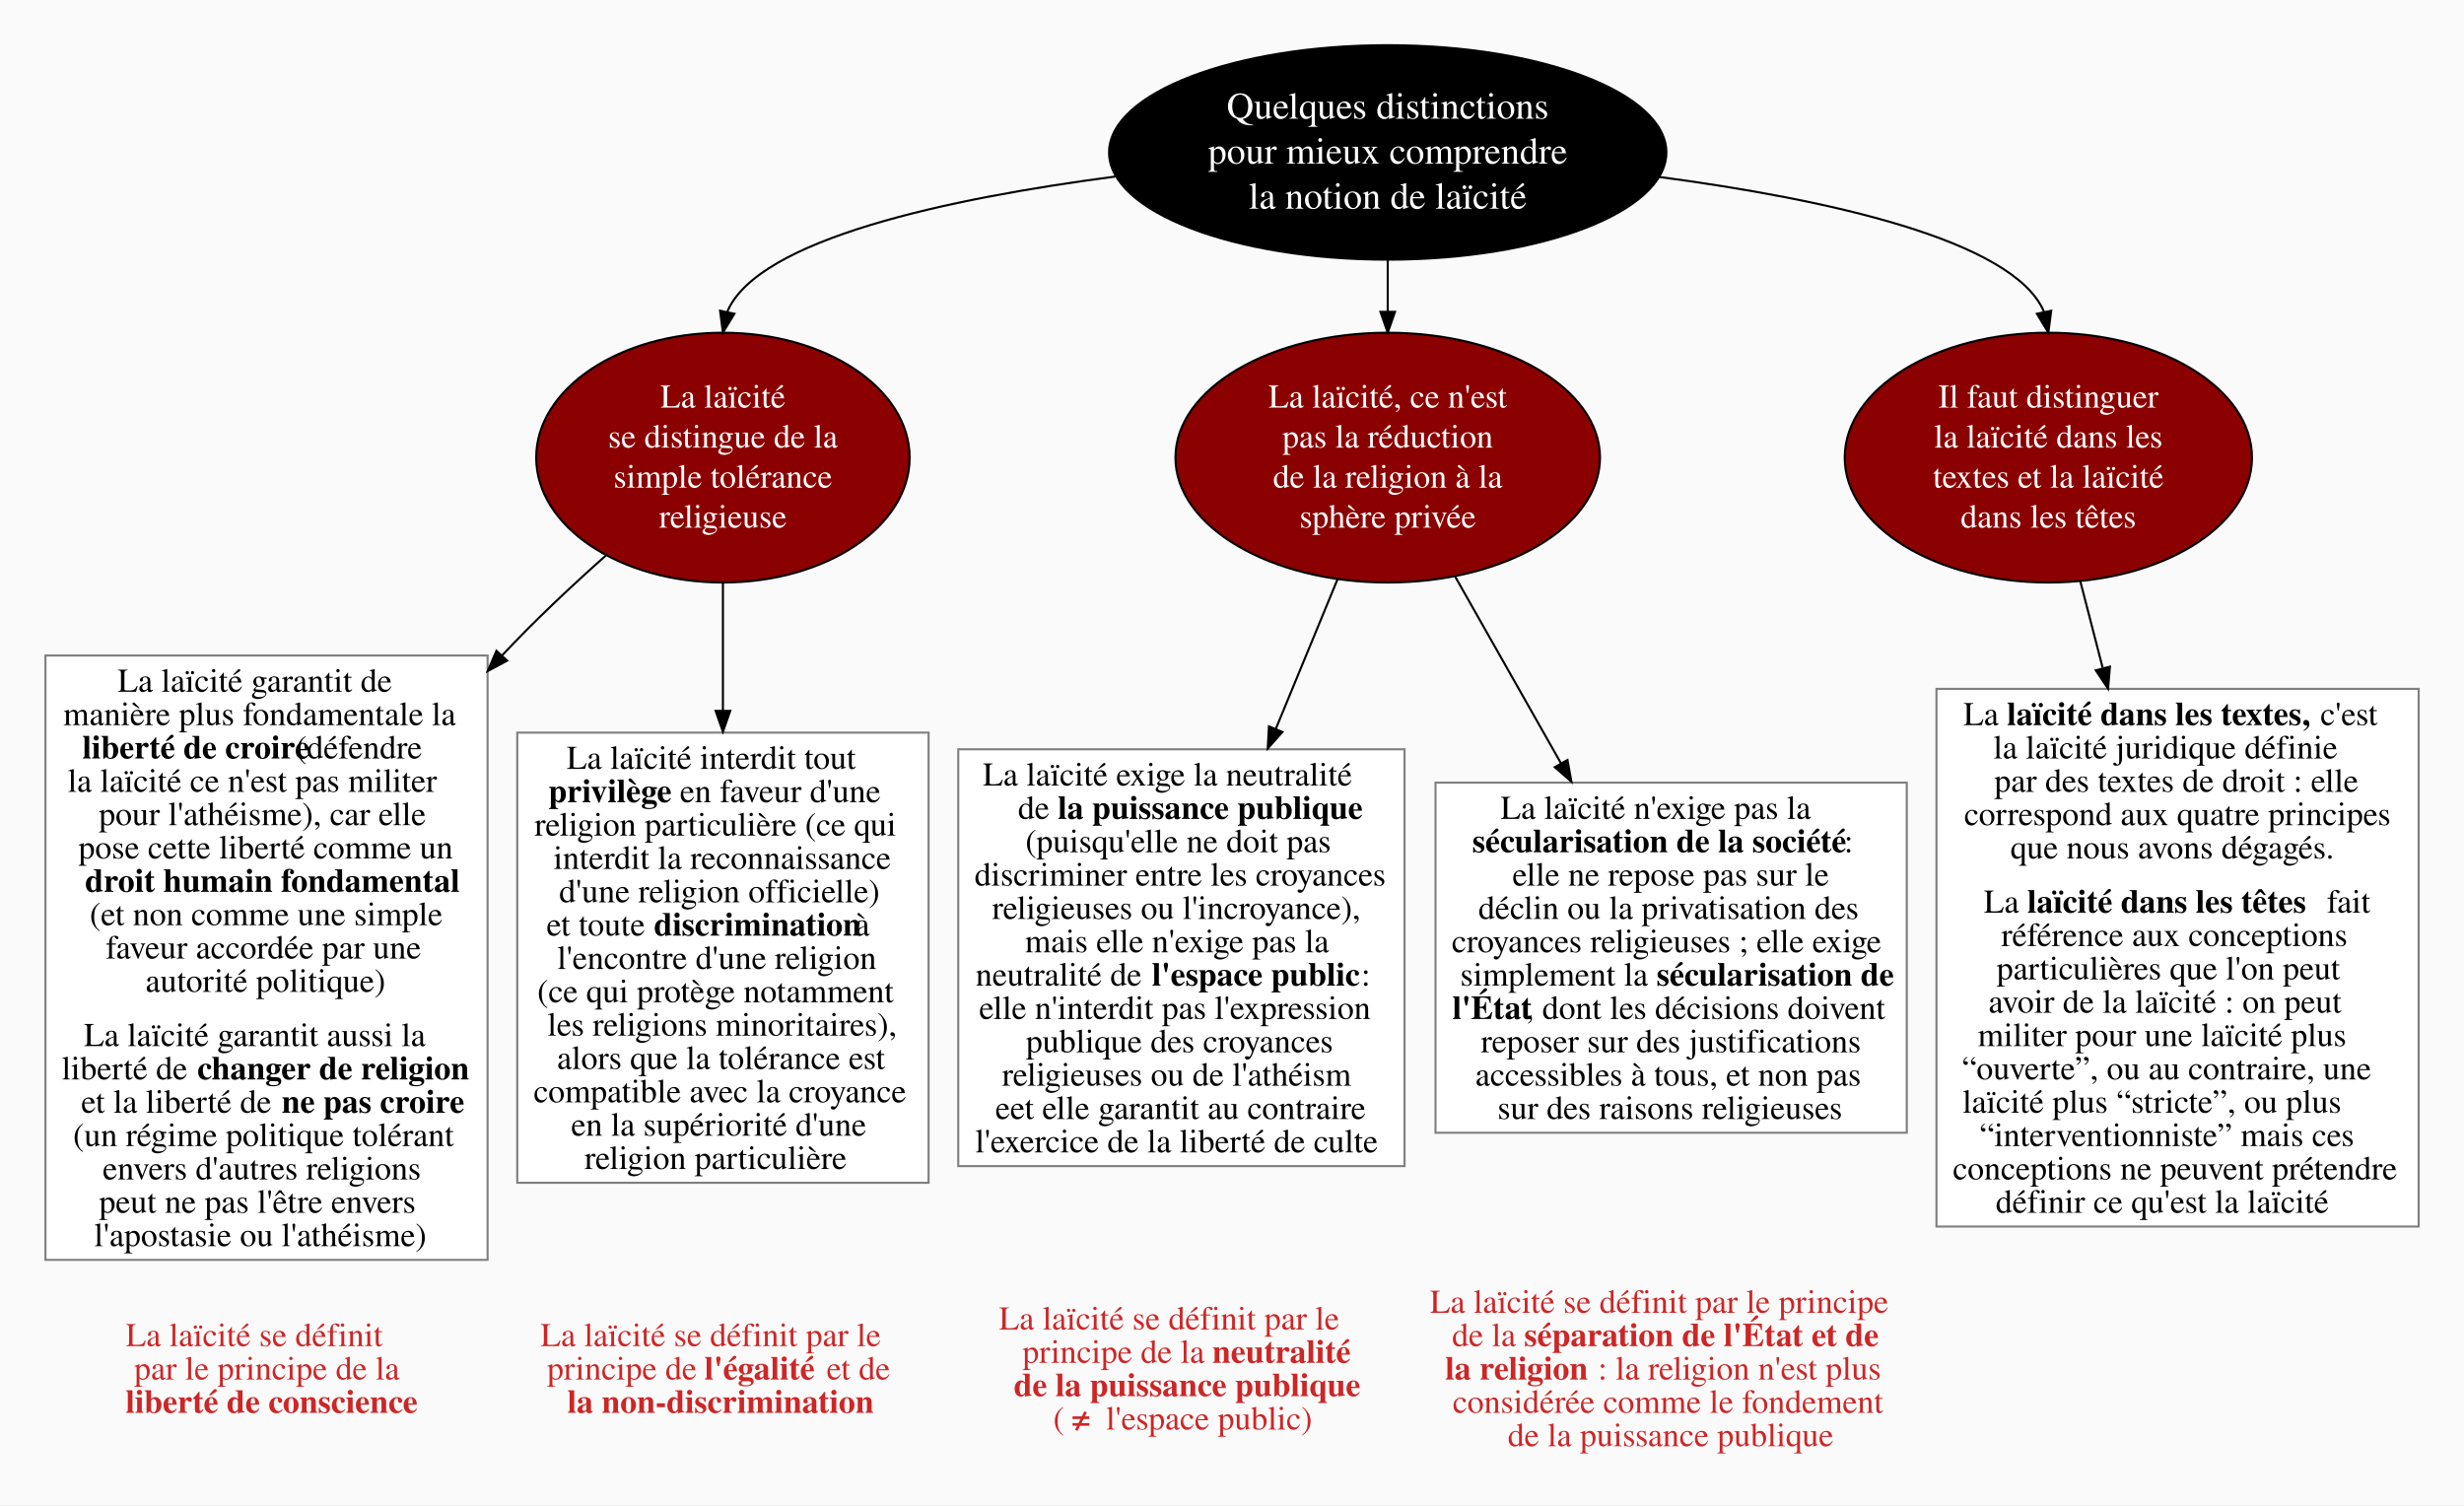
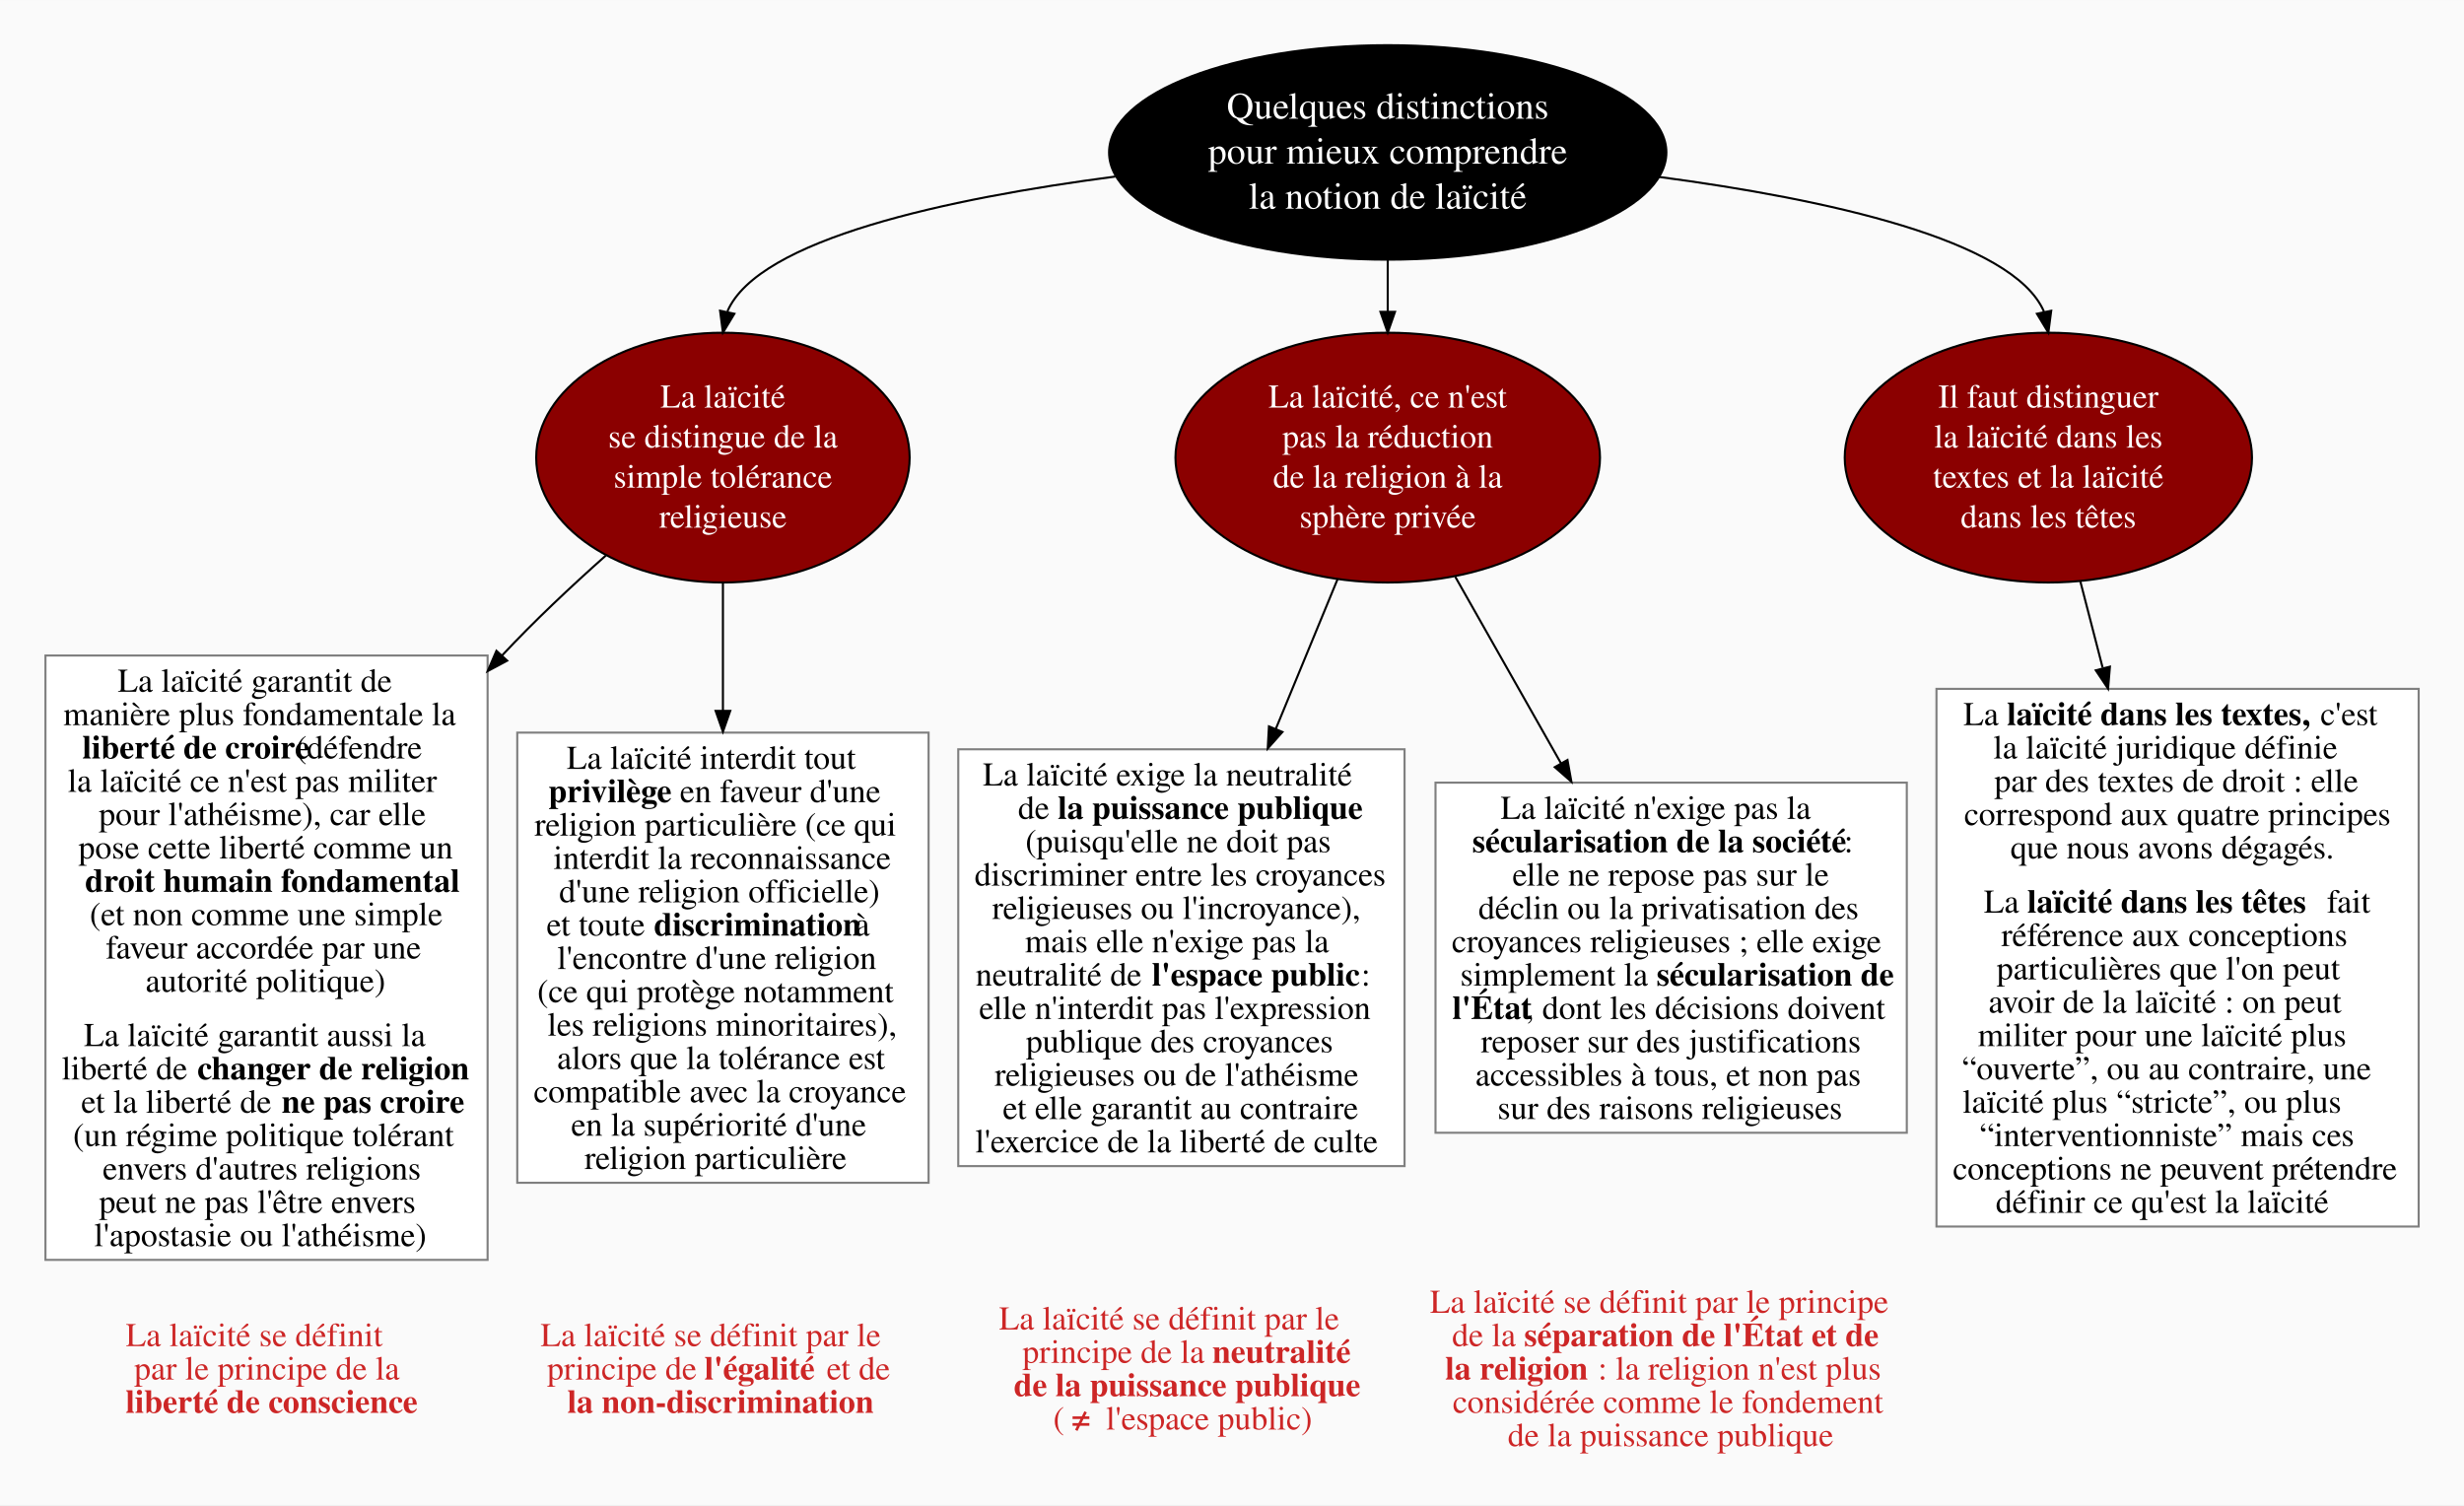
<svg xmlns="http://www.w3.org/2000/svg" width="1182pt" height="722pt" viewBox="0.00 0.00 1182.33 722.08">
  <g id="graph0" class="graph" transform="scale(1 1) rotate(0) translate(21.6 700.4801)">
    <polygon fill="#fafafa" stroke="transparent" points="-21.6,21.6 -21.6,-700.48 1160.732,-700.48 1160.732,21.6 -21.6,21.6" />
    <g id="node1" class="node">
      <ellipse fill="#000000" stroke="#000000" cx="644.29" cy="-627.403" rx="133.707" ry="51.455" />
      <text text-anchor="middle" x="644.29" y="-643.603" font-family="Times,serif" font-size="18.00" fill="#ffffff">Quelques distinctions</text>
      <text text-anchor="middle" x="644.29" y="-622.003" font-family="Times,serif" font-size="18.00" fill="#ffffff">pour mieux comprendre</text>
      <text text-anchor="middle" x="644.29" y="-600.403" font-family="Times,serif" font-size="18.00" fill="#ffffff">la notion de laïcité</text>
    </g>
    <g id="node2" class="node">
      <ellipse fill="#8b0000" stroke="#000000" cx="325.29" cy="-480.963" rx="89.596" ry="59.925" />
      <text text-anchor="middle" x="325.29" y="-504.963" font-family="Times,serif" font-size="16.00" fill="#ffffff">La laïcité</text>
      <text text-anchor="middle" x="325.29" y="-485.763" font-family="Times,serif" font-size="16.00" fill="#ffffff">se distingue de la</text>
      <text text-anchor="middle" x="325.29" y="-466.563" font-family="Times,serif" font-size="16.00" fill="#ffffff">simple tolérance</text>
      <text text-anchor="middle" x="325.29" y="-447.363" font-family="Times,serif" font-size="16.00" fill="#ffffff">religieuse</text>
    </g>
    <g id="edge1" class="edge">
      <path fill="none" stroke="#000000" d="M513.62,-615.832C433.094,-605.275 342.428,-585.831 327.439,-551.124" />
      <polygon fill="#000000" stroke="#000000" points="330.777,-549.989 325.29,-540.925 323.927,-551.432 330.777,-549.989" />
    </g>
    <g id="node3" class="node">
      <ellipse fill="#8b0000" stroke="#000000" cx="644.29" cy="-480.963" rx="101.857" ry="59.925" />
      <text text-anchor="middle" x="644.29" y="-504.963" font-family="Times,serif" font-size="16.00" fill="#ffffff">La laïcité, ce n'est</text>
      <text text-anchor="middle" x="644.29" y="-485.763" font-family="Times,serif" font-size="16.00" fill="#ffffff">pas la réduction</text>
      <text text-anchor="middle" x="644.29" y="-466.563" font-family="Times,serif" font-size="16.00" fill="#ffffff">de la religion à la</text>
      <text text-anchor="middle" x="644.29" y="-447.363" font-family="Times,serif" font-size="16.00" fill="#ffffff">sphère privée</text>
    </g>
    <g id="edge2" class="edge">
      <path fill="none" stroke="#000000" d="M644.29,-575.73C644.29,-567.672 644.29,-559.306 644.29,-551.134" />
      <polygon fill="#000000" stroke="#000000" points="647.79,-550.925 644.29,-540.925 640.79,-550.925 647.79,-550.925" />
    </g>
    <g id="node4" class="node">
      <ellipse fill="#8b0000" stroke="#000000" cx="961.29" cy="-480.963" rx="97.709" ry="59.925" />
      <text text-anchor="middle" x="961.29" y="-504.963" font-family="Times,serif" font-size="16.00" fill="#ffffff">Il faut distinguer</text>
      <text text-anchor="middle" x="961.29" y="-485.763" font-family="Times,serif" font-size="16.00" fill="#ffffff">la laïcité dans les</text>
      <text text-anchor="middle" x="961.29" y="-466.563" font-family="Times,serif" font-size="16.00" fill="#ffffff">textes et la laïcité</text>
      <text text-anchor="middle" x="961.29" y="-447.363" font-family="Times,serif" font-size="16.00" fill="#ffffff">dans les têtes</text>
    </g>
    <g id="edge3" class="edge">
      <path fill="none" stroke="#000000" d="M774.598,-615.632C854.517,-604.994 944.317,-585.524 959.161,-551.051" />
      <polygon fill="#000000" stroke="#000000" points="962.657,-551.432 961.29,-540.925 955.807,-549.991 962.657,-551.432" />
    </g>
    <g id="node5" class="node">
      <polygon fill="#ffffff" stroke="#7f7f7f" points="212.369,-386 .21,-386 .21,-96 212.369,-96 212.369,-386" />
      <text text-anchor="start" x="34.88" y="-368.6" font-family="Times,serif" font-size="16.00" fill="#000000">La laïcité garantit de</text>
      <text text-anchor="start" x="8.768" y="-352.6" font-family="Times,serif" font-size="16.00" fill="#000000">manière plus fondamentale la</text>
      <text text-anchor="start" x="17.906" y="-336.6" font-family="Times,serif" font-weight="bold" font-size="16.00" fill="#000000">liberté de croire</text>
      <text text-anchor="start" x="120.285" y="-336.6" font-family="Times,serif" font-size="16.00" fill="#000000">   (défendre</text>
      <text text-anchor="start" x="10.886" y="-320.6" font-family="Times,serif" font-size="16.00" fill="#000000">la laïcité ce n'est pas militer</text>
      <text text-anchor="start" x="25.777" y="-304.6" font-family="Times,serif" font-size="16.00" fill="#000000">pour l'athéisme), car elle</text>
      <text text-anchor="start" x="15.992" y="-288.6" font-family="Times,serif" font-size="16.00" fill="#000000">pose cette liberté comme un</text>
      <text text-anchor="start" x="19.196" y="-272.6" font-family="Times,serif" font-weight="bold" font-size="16.00" fill="#000000">droit humain fondamental</text>
      <text text-anchor="start" x="185.383" y="-272.6" font-family="Times,serif" font-size="16.00" fill="#000000">  </text>
      <text text-anchor="start" x="21.42" y="-256.6" font-family="Times,serif" font-size="16.00" fill="#000000">(et non comme une simple</text>
      <text text-anchor="start" x="29.125" y="-240.6" font-family="Times,serif" font-size="16.00" fill="#000000">faveur accordée par une</text>
      <text text-anchor="start" x="48.196" y="-224.6" font-family="Times,serif" font-size="16.00" fill="#000000">autorité politique)</text>
      <text text-anchor="start" x="18.66" y="-198.6" font-family="Times,serif" font-size="16.00" fill="#000000">La laïcité garantit aussi la</text>
      <text text-anchor="start" x="8" y="-182.6" font-family="Times,serif" font-size="16.00" fill="#000000">liberté de </text>
      <text text-anchor="start" x="73.075" y="-182.6" font-family="Times,serif" font-weight="bold" font-size="16.00" fill="#000000">changer de religion</text>
      <text text-anchor="start" x="196.579" y="-182.6" font-family="Times,serif" font-size="16.00" fill="#000000">  </text>
      <text text-anchor="start" x="17.338" y="-166.6" font-family="Times,serif" font-size="16.00" fill="#000000">et la liberté de </text>
      <text text-anchor="start" x="113.51" y="-166.6" font-family="Times,serif" font-weight="bold" font-size="16.00" fill="#000000">ne pas croire</text>
      <text text-anchor="start" x="13.433" y="-150.6" font-family="Times,serif" font-size="16.00" fill="#000000">(un régime politique tolérant</text>
      <text text-anchor="start" x="27.654" y="-134.6" font-family="Times,serif" font-size="16.00" fill="#000000">envers d'autres religions</text>
      <text text-anchor="start" x="25.886" y="-118.6" font-family="Times,serif" font-size="16.00" fill="#000000">peut ne pas l'être envers</text>
      <text text-anchor="start" x="23.546" y="-102.6" font-family="Times,serif" font-size="16.00" fill="#000000">l'apostasie ou l'athéisme)</text>
    </g>
    <g id="edge4" class="edge">
      <path fill="none" stroke="#000000" d="M269.072,-433.948C252.464,-419.184 234.634,-402.434 219.29,-386 219.147,-385.847 219.004,-385.694 218.861,-385.54" />
      <polygon fill="#000000" stroke="#000000" points="221.766,-383.53 212.425,-378.531 216.61,-388.264 221.766,-383.53" />
    </g>
    <g id="node6" class="node">
      <polygon fill="#ffffff" stroke="#7f7f7f" points="423.975,-349 226.605,-349 226.605,-133 423.975,-133 423.975,-349" />
      <text text-anchor="start" x="250.313" y="-331.6" font-family="Times,serif" font-size="16.00" fill="#000000">La laïcité interdit tout</text>
      <text text-anchor="start" x="241.548" y="-315.6" font-family="Times,serif" font-weight="bold" font-size="16.00" fill="#000000">privilège</text>
      <text text-anchor="start" x="304.642" y="-315.6" font-family="Times,serif" font-size="16.00" fill="#000000"> en faveur d'une</text>
      <text text-anchor="start" x="234.881" y="-299.6" font-family="Times,serif" font-size="16.00" fill="#000000">religion particulière (ce qui</text>
      <text text-anchor="start" x="243.992" y="-283.6" font-family="Times,serif" font-size="16.00" fill="#000000">interdit la reconnaissance</text>
      <text text-anchor="start" x="246.655" y="-267.6" font-family="Times,serif" font-size="16.00" fill="#000000">d'une religion officielle)</text>
      <text text-anchor="start" x="240.638" y="-251.6" font-family="Times,serif" font-size="16.00" fill="#000000">et toute </text>
      <text text-anchor="start" x="292.182" y="-251.6" font-family="Times,serif" font-weight="bold" font-size="16.00" fill="#000000">discrimination </text>
      <text text-anchor="start" x="388.614" y="-251.6" font-family="Times,serif" font-size="16.00" fill="#000000">   à</text>
      <text text-anchor="start" x="245.765" y="-235.6" font-family="Times,serif" font-size="16.00" fill="#000000">l'encontre d'une religion</text>
      <text text-anchor="start" x="236.205" y="-219.6" font-family="Times,serif" font-size="16.00" fill="#000000">(ce qui protège notamment</text>
      <text text-anchor="start" x="241.09" y="-203.6" font-family="Times,serif" font-size="16.00" fill="#000000">les religions minoritaires),</text>
      <text text-anchor="start" x="245.664" y="-187.6" font-family="Times,serif" font-size="16.00" fill="#000000">alors que la tolérance est</text>
      <text text-anchor="start" x="234.447" y="-171.6" font-family="Times,serif" font-size="16.00" fill="#000000">compatible avec la croyance</text>
      <text text-anchor="start" x="252.438" y="-155.6" font-family="Times,serif" font-size="16.00" fill="#000000">en la supériorité d'une</text>
      <text text-anchor="start" x="258.87" y="-139.6" font-family="Times,serif" font-size="16.00" fill="#000000">religion particulière</text>
    </g>
    <g id="edge5" class="edge">
      <path fill="none" stroke="#000000" d="M325.29,-420.72C325.29,-402.023 325.29,-380.728 325.29,-359.495" />
      <polygon fill="#000000" stroke="#000000" points="328.79,-359.422 325.29,-349.422 321.79,-359.422 328.79,-359.422" />
    </g>
    <g id="node7" class="node">
      <polygon fill="#ffffff" stroke="#7f7f7f" points="652.363,-341 438.216,-341 438.216,-141 652.363,-141 652.363,-341" />
      <text text-anchor="start" x="450.006" y="-323.6" font-family="Times,serif" font-size="16.00" fill="#000000">La laïcité exige la neutralité</text>
      <text text-anchor="start" x="466.867" y="-307.6" font-family="Times,serif" font-size="16.00" fill="#000000">de </text>
      <text text-anchor="start" x="485.97" y="-307.6" font-family="Times,serif" font-weight="bold" font-size="16.00" fill="#000000">la puissance publique</text>
      <text text-anchor="start" x="470.42" y="-291.6" font-family="Times,serif" font-size="16.00" fill="#000000">(puisqu'elle ne doit pas</text>
      <text text-anchor="start" x="446.003" y="-275.6" font-family="Times,serif" font-size="16.00" fill="#000000">discriminer entre les croyances</text>
      <text text-anchor="start" x="454.44" y="-259.6" font-family="Times,serif" font-size="16.00" fill="#000000">religieuses ou l'incroyance),</text>
      <text text-anchor="start" x="470.206" y="-243.6" font-family="Times,serif" font-size="16.00" fill="#000000">mais elle n'exige pas la</text>
      <text text-anchor="start" x="446.554" y="-227.6" font-family="Times,serif" font-size="16.00" fill="#000000">neutralité de </text>
      <text text-anchor="start" x="531.178" y="-227.6" font-family="Times,serif" font-weight="bold" font-size="16.00" fill="#000000">l'espace public </text>
      <text text-anchor="start" x="631.578" y="-227.6" font-family="Times,serif" font-size="16.00" fill="#000000">  :</text>
      <text text-anchor="start" x="448.21" y="-211.6" font-family="Times,serif" font-size="16.00" fill="#000000">elle n'interdit pas l'expression</text>
      <text text-anchor="start" x="470.65" y="-195.6" font-family="Times,serif" font-size="16.00" fill="#000000">publique des croyances</text>
-       <text text-anchor="start" x="459.209" y="-179.6" font-family="Times,serif" font-size="16.00" fill="#000000">religieuses ou de l'athéism</text>
-       <text text-anchor="start" x="456.002" y="-163.6" font-family="Times,serif" font-size="16.00" fill="#000000">eet elle garantit au contraire</text>
+       <text text-anchor="start" x="455.658" y="-179.6" font-family="Times,serif" font-size="16.00" fill="#000000">religieuses ou de l'athéisme</text>
+       <text text-anchor="start" x="459.554" y="-163.6" font-family="Times,serif" font-size="16.00" fill="#000000">et elle garantit au contraire</text>
      <text text-anchor="start" x="446.349" y="-147.6" font-family="Times,serif" font-size="16.00" fill="#000000">l'exercice de la liberté de culte</text>
    </g>
    <g id="edge6" class="edge">
      <path fill="none" stroke="#000000" d="M620.198,-422.568C611.266,-400.918 600.819,-375.596 590.611,-350.854" />
      <polygon fill="#000000" stroke="#000000" points="593.764,-349.317 586.714,-341.408 587.293,-351.987 593.764,-349.317" />
    </g>
    <g id="node8" class="node">
      <polygon fill="#ffffff" stroke="#7f7f7f" points="893.361,-325 667.218,-325 667.218,-157 893.361,-157 893.361,-325" />
      <text text-anchor="start" x="698.441" y="-307.6" font-family="Times,serif" font-size="16.00" fill="#000000">La laïcité n'exige pas la</text>
      <text text-anchor="start" x="684.893" y="-291.6" font-family="Times,serif" font-weight="bold" font-size="16.00" fill="#000000">sécularisation de la société </text>
      <text text-anchor="start" x="863.24" y="-291.6" font-family="Times,serif" font-size="16.00" fill="#000000">  :</text>
      <text text-anchor="start" x="704.102" y="-275.6" font-family="Times,serif" font-size="16.00" fill="#000000">elle ne repose pas sur le</text>
      <text text-anchor="start" x="687.76" y="-259.6" font-family="Times,serif" font-size="16.00" fill="#000000">déclin ou la privatisation des</text>
      <text text-anchor="start" x="675.004" y="-243.6" font-family="Times,serif" font-size="16.00" fill="#000000">croyances religieuses ; elle exige</text>
      <text text-anchor="start" x="679.1" y="-227.6" font-family="Times,serif" font-size="16.00" fill="#000000">simplement la </text>
      <text text-anchor="start" x="773.308" y="-227.6" font-family="Times,serif" font-weight="bold" font-size="16.00" fill="#000000">sécularisation de</text>
      <text text-anchor="start" x="675.314" y="-211.6" font-family="Times,serif" font-weight="bold" font-size="16.00" fill="#000000">l'État</text>
      <text text-anchor="start" x="710.408" y="-211.6" font-family="Times,serif" font-size="16.00" fill="#000000">, dont les décisions doivent</text>
      <text text-anchor="start" x="688.986" y="-195.6" font-family="Times,serif" font-size="16.00" fill="#000000">reposer sur des justifications</text>
      <text text-anchor="start" x="686.319" y="-179.6" font-family="Times,serif" font-size="16.00" fill="#000000">accessibles à tous, et non pas</text>
      <text text-anchor="start" x="696.984" y="-163.6" font-family="Times,serif" font-size="16.00" fill="#000000">sur des raisons religieuses</text>
    </g>
    <g id="edge7" class="edge">
      <path fill="none" stroke="#000000" d="M676.692,-423.791C691.852,-397.042 710.299,-364.494 727.402,-334.316" />
      <polygon fill="#000000" stroke="#000000" points="730.538,-335.882 732.423,-325.457 724.448,-332.431 730.538,-335.882" />
    </g>
    <g id="node9" class="node">
      <polygon fill="#ffffff" stroke="#7f7f7f" points="1138.975,-370 907.605,-370 907.605,-112 1138.975,-112 1138.975,-370" />
      <text text-anchor="start" x="920.558" y="-352.6" font-family="Times,serif" font-size="16.00" fill="#000000">La </text>
      <text text-anchor="start" x="941.435" y="-352.6" font-family="Times,serif" font-weight="bold" font-size="16.00" fill="#000000">laïcité dans les textes,</text>
      <text text-anchor="start" x="1091.821" y="-352.6" font-family="Times,serif" font-size="16.00" fill="#000000"> c'est</text>
      <text text-anchor="start" x="934.883" y="-336.6" font-family="Times,serif" font-size="16.00" fill="#000000">la laïcité juridique définie</text>
      <text text-anchor="start" x="935.32" y="-320.6" font-family="Times,serif" font-size="16.00" fill="#000000">par des textes de droit : elle</text>
      <text text-anchor="start" x="920.886" y="-304.6" font-family="Times,serif" font-size="16.00" fill="#000000">correspond aux quatre principes</text>
      <text text-anchor="start" x="943.098" y="-288.6" font-family="Times,serif" font-size="16.00" fill="#000000">que nous avons dégagés.</text>
      <text text-anchor="start" x="930.334" y="-262.6" font-family="Times,serif" font-size="16.00" fill="#000000">La </text>
      <text text-anchor="start" x="951.211" y="-262.6" font-family="Times,serif" font-weight="bold" font-size="16.00" fill="#000000">laïcité dans les têtes</text>
      <text text-anchor="start" x="1094.923" y="-262.6" font-family="Times,serif" font-size="16.00" fill="#000000">fait</text>
      <text text-anchor="start" x="938.679" y="-246.6" font-family="Times,serif" font-size="16.00" fill="#000000">référence aux conceptions</text>
      <text text-anchor="start" x="936.43" y="-230.6" font-family="Times,serif" font-size="16.00" fill="#000000">particulières que l'on peut</text>
      <text text-anchor="start" x="932.544" y="-214.6" font-family="Times,serif" font-size="16.00" fill="#000000">avoir de la laïcité : on peut</text>
      <text text-anchor="start" x="927.426" y="-198.6" font-family="Times,serif" font-size="16.00" fill="#000000">militer pour une laïcité plus </text>
      <text text-anchor="start" x="919.772" y="-182.6" font-family="Times,serif" font-size="16.00" fill="#000000">“ouverte”, ou au contraire, une</text>
      <text text-anchor="start" x="920.09" y="-166.6" font-family="Times,serif" font-size="16.00" fill="#000000">laïcité plus “stricte”, ou plus </text>
      <text text-anchor="start" x="928.2" y="-150.6" font-family="Times,serif" font-size="16.00" fill="#000000">“interventionniste” mais ces</text>
      <text text-anchor="start" x="915.447" y="-134.6" font-family="Times,serif" font-size="16.00" fill="#000000">conceptions ne peuvent prétendre</text>
      <text text-anchor="start" x="936.004" y="-118.6" font-family="Times,serif" font-size="16.00" fill="#000000">définir ce qu'est la laïcité</text>
    </g>
    <g id="edge8" class="edge">
      <path fill="none" stroke="#000000" d="M976.615,-421.646C979.937,-408.791 983.584,-394.675 987.331,-380.174" />
      <polygon fill="#000000" stroke="#000000" points="990.824,-380.643 989.937,-370.085 984.047,-378.892 990.824,-380.643" />
    </g>
    <g id="node10" class="node">
      <path fill="#fafafa" stroke="transparent" d="M170.046,-72C170.046,-72 42.533,-72 42.533,-72 36.533,-72 30.533,-66 30.533,-60 30.533,-60 30.533,-28 30.533,-28 30.533,-22 36.533,-16 42.533,-16 42.533,-16 170.046,-16 170.046,-16 176.046,-16 182.046,-22 182.046,-28 182.046,-28 182.046,-60 182.046,-60 182.046,-66 176.046,-72 170.046,-72" />
      <text text-anchor="start" x="38.769" y="-54.6" font-family="Times,serif" font-size="16.00" fill="#cd2626">La laïcité se définit</text>
      <text text-anchor="start" x="42.763" y="-38.6" font-family="Times,serif" font-size="16.00" fill="#cd2626">par le principe de la</text>
      <text text-anchor="start" x="38.662" y="-22.6" font-family="Times,serif" font-weight="bold" font-size="16.00" fill="#cd2626">liberté de conscience</text>
    </g>
    <g id="node11" class="node">
      <path fill="#fafafa" stroke="transparent" d="M408.809,-72C408.809,-72 241.77,-72 241.77,-72 235.77,-72 229.77,-66 229.77,-60 229.77,-60 229.77,-28 229.77,-28 229.77,-22 235.77,-16 241.77,-16 241.77,-16 408.809,-16 408.809,-16 414.809,-16 420.809,-22 420.809,-28 420.809,-28 420.809,-60 420.809,-60 420.809,-66 414.809,-72 408.809,-72" />
      <text text-anchor="start" x="237.78" y="-54.6" font-family="Times,serif" font-size="16.00" fill="#cd2626">La laïcité se définit par le</text>
      <text text-anchor="start" x="240.889" y="-38.6" font-family="Times,serif" font-size="16.00" fill="#cd2626">principe de </text>
      <text text-anchor="start" x="316.415" y="-38.6" font-family="Times,serif" font-weight="bold" font-size="16.00" fill="#cd2626">l'égalité </text>
      <text text-anchor="start" x="375.039" y="-38.6" font-family="Times,serif" font-size="16.00" fill="#cd2626"> et de</text>
      <text text-anchor="start" x="250.636" y="-22.6" font-family="Times,serif" font-weight="bold" font-size="16.00" fill="#cd2626">la non-discrimination   </text>
    </g>
    <g id="node12" class="node">
      <path fill="#fafafa" stroke="transparent" d="M628.809,-80C628.809,-80 461.77,-80 461.77,-80 455.77,-80 449.77,-74 449.77,-68 449.77,-68 449.77,-20 449.77,-20 449.77,-14 455.77,-8 461.77,-8 461.77,-8 628.809,-8 628.809,-8 634.809,-8 640.809,-14 640.809,-20 640.809,-20 640.809,-68 640.809,-68 640.809,-74 634.809,-80 628.809,-80" />
      <text text-anchor="start" x="457.78" y="-62.6" font-family="Times,serif" font-size="16.00" fill="#cd2626">La laïcité se définit par le</text>
      <text text-anchor="start" x="468.991" y="-46.6" font-family="Times,serif" font-size="16.00" fill="#cd2626">principe de la </text>
      <text text-anchor="start" x="560.066" y="-46.6" font-family="Times,serif" font-weight="bold" font-size="16.00" fill="#cd2626">neutralité</text>
      <text text-anchor="start" x="464.867" y="-30.6" font-family="Times,serif" font-weight="bold" font-size="16.00" fill="#cd2626">de la puissance publique </text>
      <text text-anchor="start" x="483.763" y="-14.6" font-family="Times,serif" font-size="16.00" fill="#cd2626">(≠ l'espace public)</text>
    </g>
    <g id="node13" class="node">
      <path fill="#fafafa" stroke="transparent" d="M892.233,-88C892.233,-88 668.346,-88 668.346,-88 662.346,-88 656.346,-82 656.346,-76 656.346,-76 656.346,-12 656.346,-12 656.346,-6 662.346,0 668.346,0 668.346,0 892.233,0 892.233,0 898.233,0 904.233,-6 904.233,-12 904.233,-12 904.233,-76 904.233,-76 904.233,-82 898.233,-88 892.233,-88" />
      <text text-anchor="start" x="664.568" y="-70.6" font-family="Times,serif" font-size="16.00" fill="#cd2626">La laïcité se définit par le principe</text>
      <text text-anchor="start" x="675.114" y="-54.6" font-family="Times,serif" font-size="16.00" fill="#cd2626">de la </text>
      <text text-anchor="start" x="709.766" y="-54.6" font-family="Times,serif" font-weight="bold" font-size="16.00" fill="#cd2626">séparation de l'État et de    </text>
      <text text-anchor="start" x="671.866" y="-38.6" font-family="Times,serif" font-weight="bold" font-size="16.00" fill="#cd2626">la religion  </text>
      <text text-anchor="start" x="745.183" y="-38.6" font-family="Times,serif" font-size="16.00" fill="#cd2626"> : la religion n'est plus</text>
      <text text-anchor="start" x="675.45" y="-22.6" font-family="Times,serif" font-size="16.00" fill="#cd2626">considérée comme le fondement</text>
      <text text-anchor="start" x="701.867" y="-6.6" font-family="Times,serif" font-size="16.00" fill="#cd2626">de la puissance publique</text>
    </g>
  </g>
</svg>
